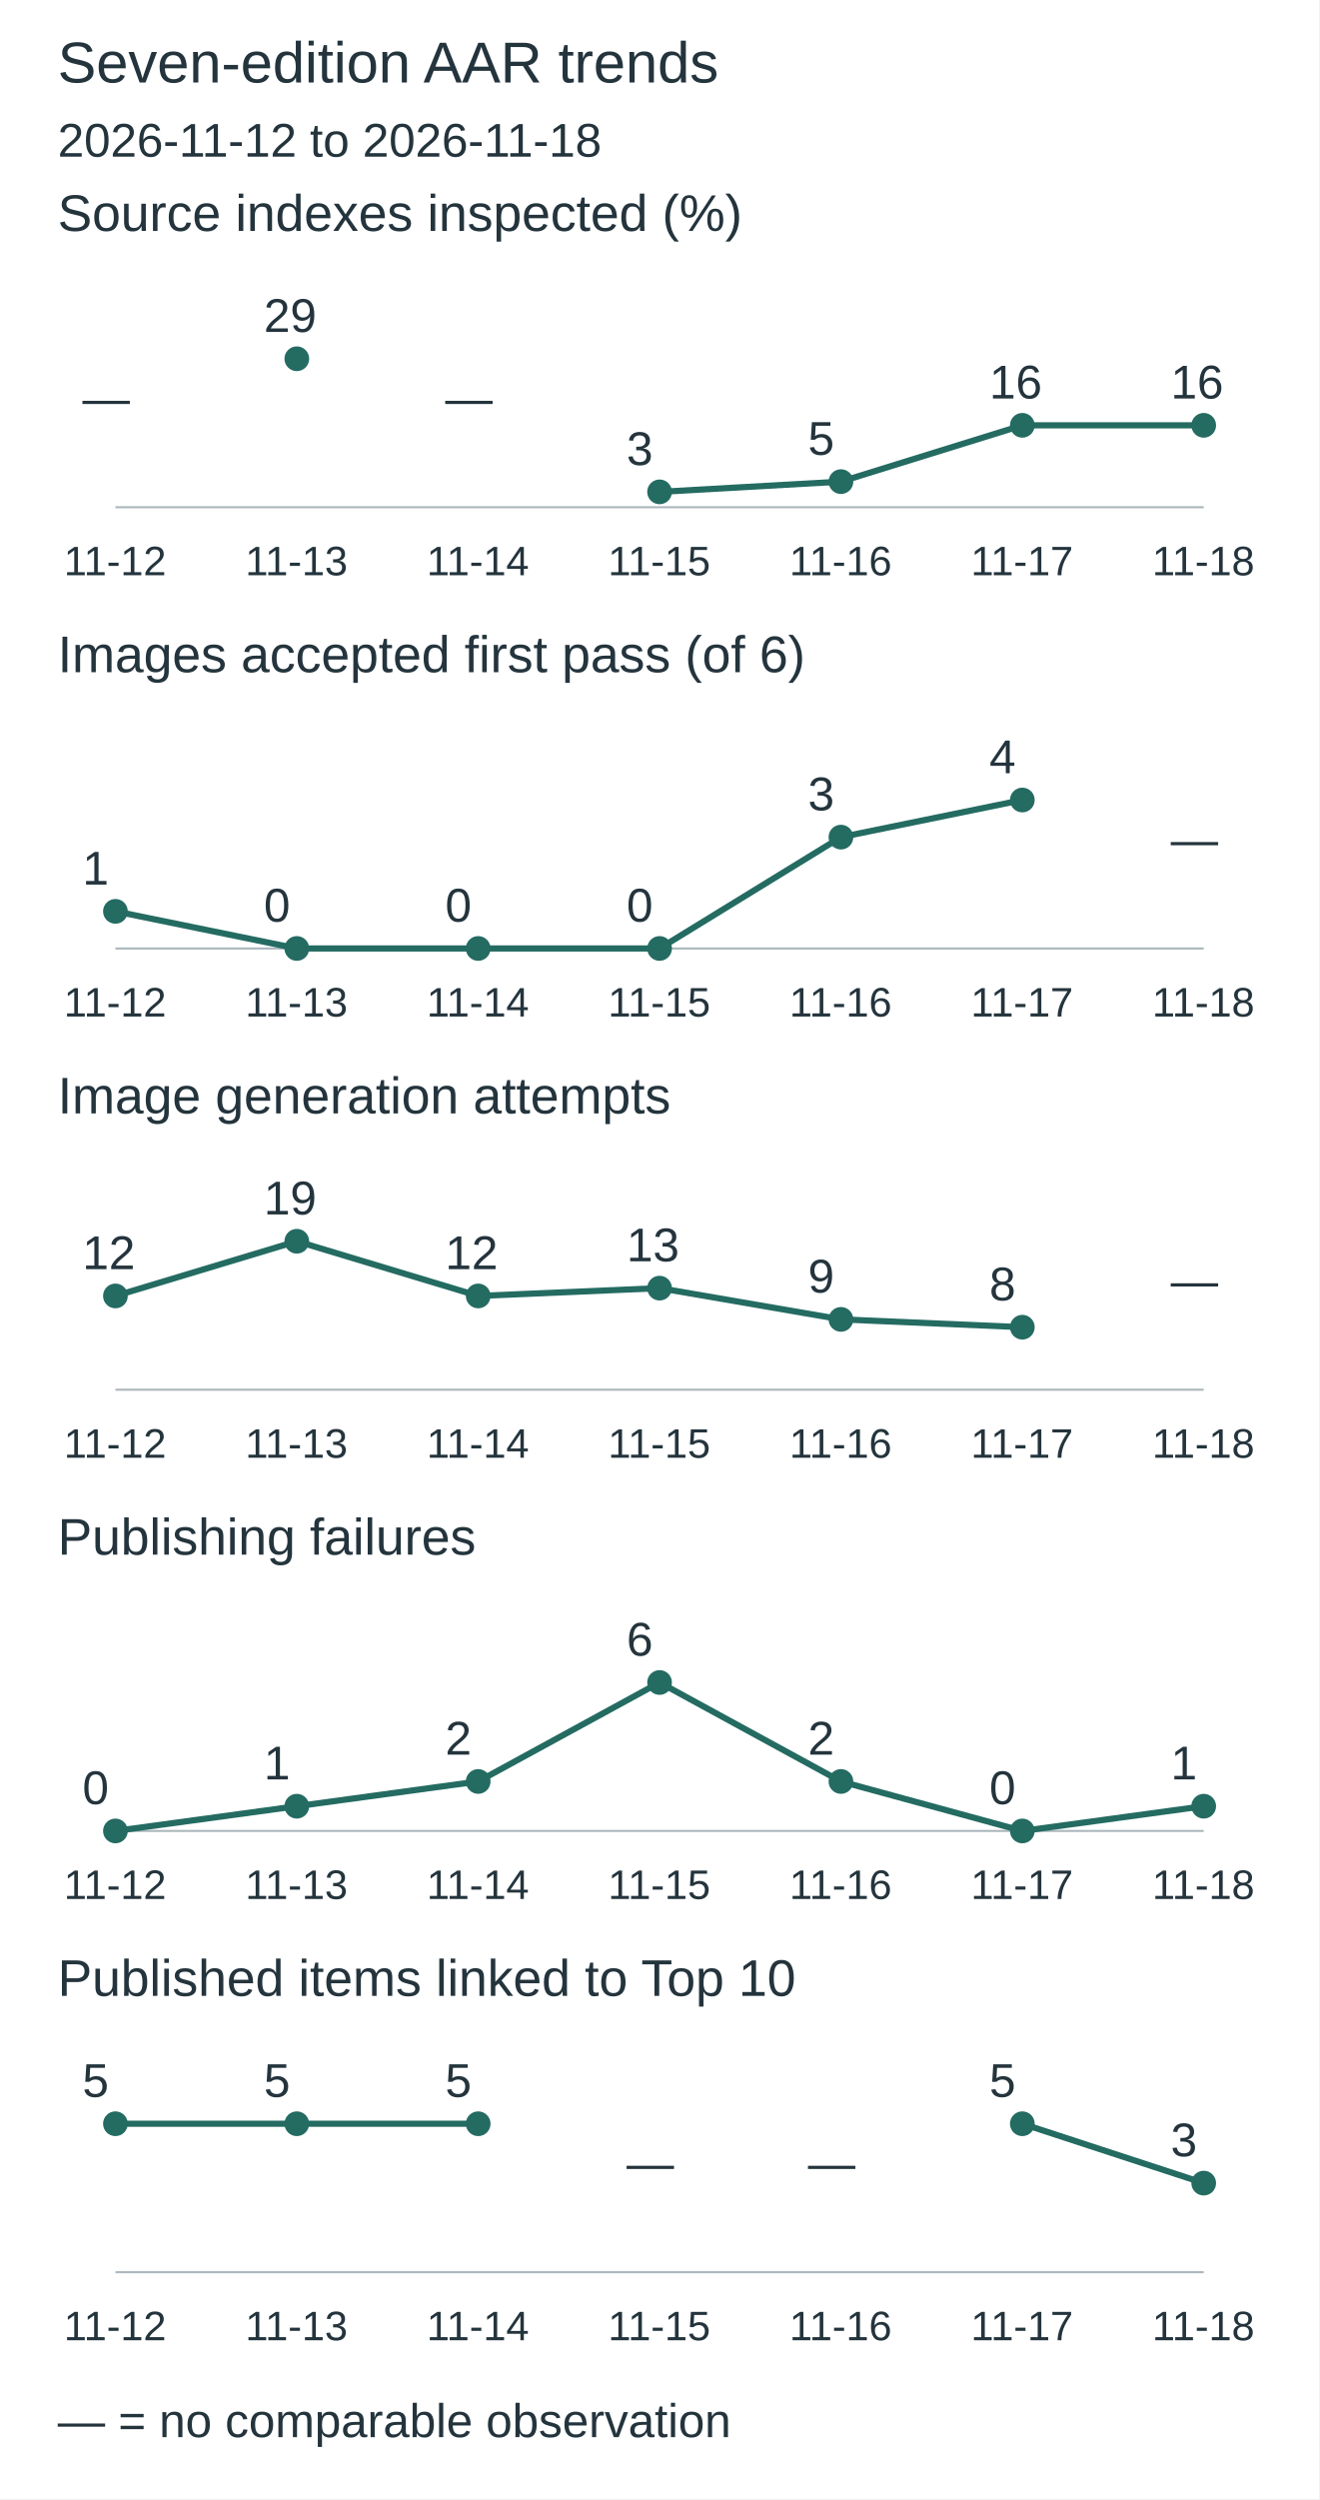
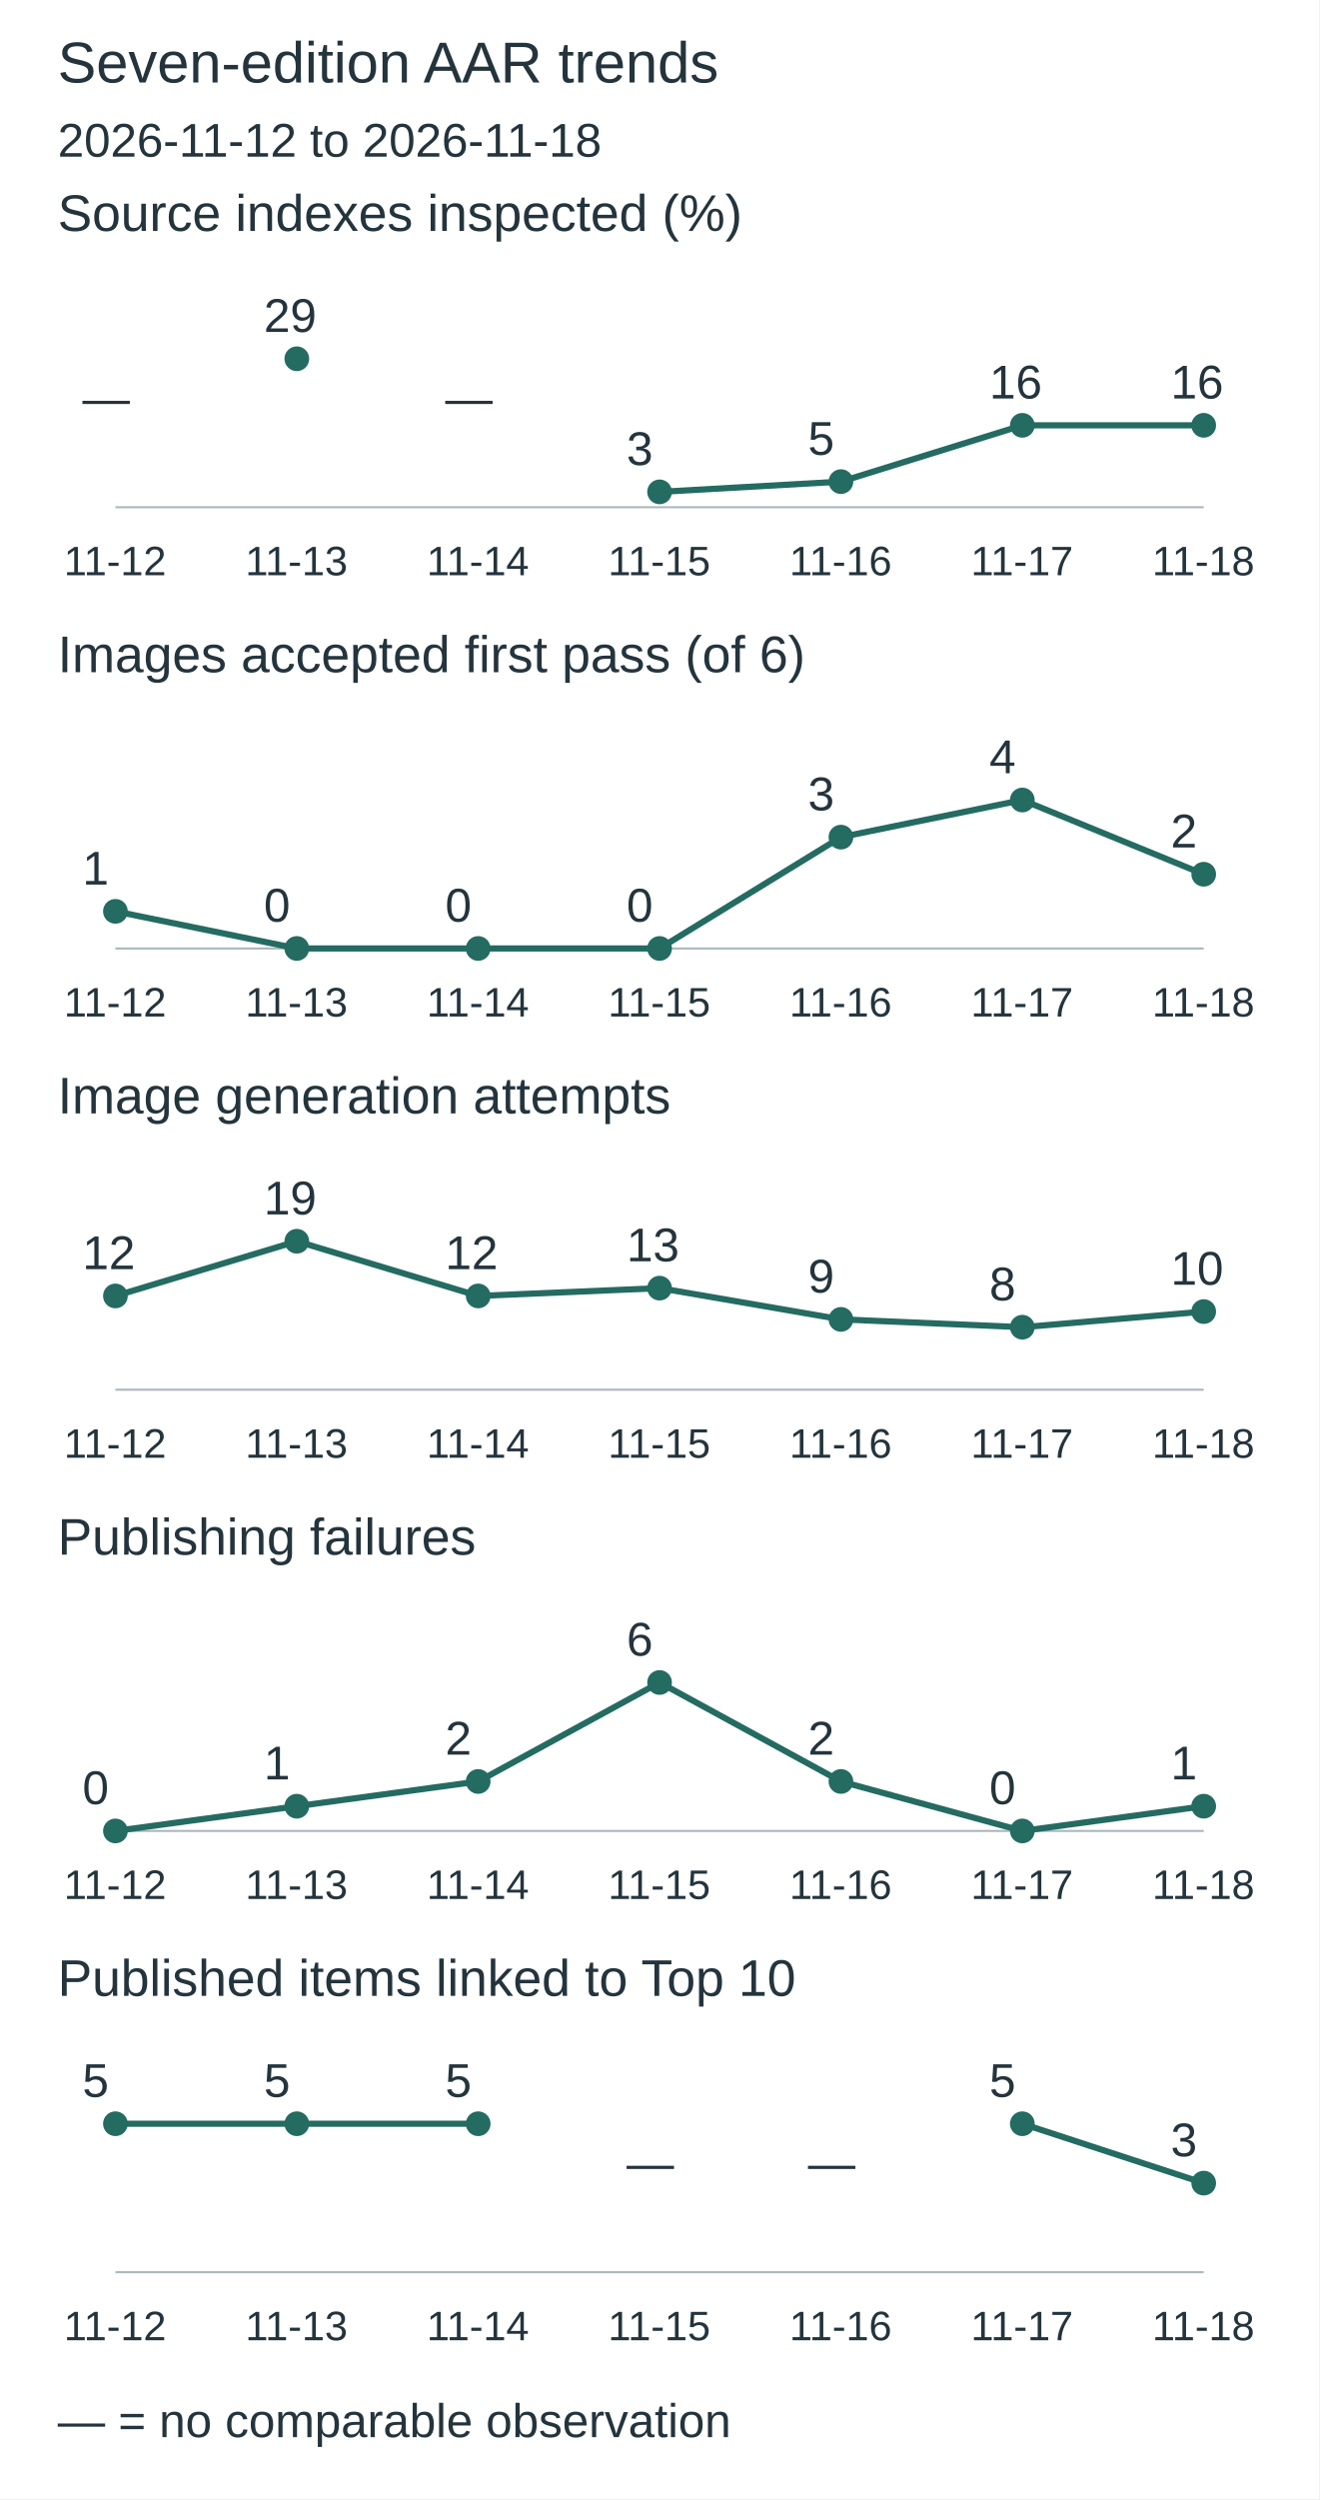
<svg xmlns="http://www.w3.org/2000/svg" width="640" height="1212" viewBox="0 0 640 1212" role="img" aria-label="Seven-edition AAR trends">
  <rect width="640" height="1212" fill="white" />
  <g font-family="Arial,sans-serif" fill="#24343d">
    <text x="28" y="40" font-size="28">Seven-edition AAR trends</text>
    <text x="28" y="76" font-size="23">2026-11-12 to 2026-11-18</text>
    <text x="28" y="112" font-size="25">Source indexes inspected (%)</text>
    <line x1="56" x2="584" y1="246" y2="246" stroke="#aab6bc" />
    <text x="40" y="201" font-size="23">—</text>
    <text x="31" y="279" font-size="20">11-12</text>
    <circle cx="144" cy="174" r="6" fill="#246b62" />
    <text x="128" y="161" font-size="23">29</text>
    <text x="119" y="279" font-size="20">11-13</text>
    <text x="216" y="201" font-size="23">—</text>
    <text x="207" y="279" font-size="20">11-14</text>
    <circle cx="320" cy="238.552" r="6" fill="#246b62" />
    <text x="304" y="225.552" font-size="23">3</text>
    <text x="295" y="279" font-size="20">11-15</text>
    <line x1="320" y1="238.552" x2="408" y2="233.586" stroke="#246b62" stroke-width="3" />
    <circle cx="408" cy="233.586" r="6" fill="#246b62" />
    <text x="392" y="220.586" font-size="23">5</text>
    <text x="383" y="279" font-size="20">11-16</text>
    <line x1="408" y1="233.586" x2="496" y2="206.276" stroke="#246b62" stroke-width="3" />
    <circle cx="496" cy="206.276" r="6" fill="#246b62" />
    <text x="480" y="193.276" font-size="23">16</text>
    <text x="471" y="279" font-size="20">11-17</text>
    <line x1="496" y1="206.276" x2="584" y2="206.276" stroke="#246b62" stroke-width="3" />
    <circle cx="584" cy="206.276" r="6" fill="#246b62" />
    <text x="568" y="193.276" font-size="23">16</text>
    <text x="559" y="279" font-size="20">11-18</text>
    <text x="28" y="326" font-size="25">Images accepted first pass (of 6)</text>
    <line x1="56" x2="584" y1="460" y2="460" stroke="#aab6bc" />
    <circle cx="56" cy="442" r="6" fill="#246b62" />
    <text x="40" y="429" font-size="23">1</text>
    <text x="31" y="493" font-size="20">11-12</text>
    <line x1="56" y1="442" x2="144" y2="460" stroke="#246b62" stroke-width="3" />
    <circle cx="144" cy="460" r="6" fill="#246b62" />
    <text x="128" y="447" font-size="23">0</text>
    <text x="119" y="493" font-size="20">11-13</text>
    <line x1="144" y1="460" x2="232" y2="460" stroke="#246b62" stroke-width="3" />
    <circle cx="232" cy="460" r="6" fill="#246b62" />
    <text x="216" y="447" font-size="23">0</text>
    <text x="207" y="493" font-size="20">11-14</text>
    <line x1="232" y1="460" x2="320" y2="460" stroke="#246b62" stroke-width="3" />
    <circle cx="320" cy="460" r="6" fill="#246b62" />
    <text x="304" y="447" font-size="23">0</text>
    <text x="295" y="493" font-size="20">11-15</text>
    <line x1="320" y1="460" x2="408" y2="406" stroke="#246b62" stroke-width="3" />
    <circle cx="408" cy="406" r="6" fill="#246b62" />
    <text x="392" y="393" font-size="23">3</text>
    <text x="383" y="493" font-size="20">11-16</text>
    <line x1="408" y1="406" x2="496" y2="388" stroke="#246b62" stroke-width="3" />
    <circle cx="496" cy="388" r="6" fill="#246b62" />
    <text x="480" y="375" font-size="23">4</text>
    <text x="471" y="493" font-size="20">11-17</text>
-     <text x="568" y="415" font-size="23">—</text>
+     <line x1="496" y1="388" x2="584" y2="424" stroke="#246b62" stroke-width="3" />
+     <circle cx="584" cy="424" r="6" fill="#246b62" />
+     <text x="568" y="411" font-size="23">2</text>
    <text x="559" y="493" font-size="20">11-18</text>
    <text x="28" y="540" font-size="25">Image generation attempts</text>
    <line x1="56" x2="584" y1="674" y2="674" stroke="#aab6bc" />
    <circle cx="56" cy="628.526" r="6" fill="#246b62" />
    <text x="40" y="615.526" font-size="23">12</text>
    <text x="31" y="707" font-size="20">11-12</text>
    <line x1="56" y1="628.526" x2="144" y2="602" stroke="#246b62" stroke-width="3" />
    <circle cx="144" cy="602" r="6" fill="#246b62" />
    <text x="128" y="589" font-size="23">19</text>
    <text x="119" y="707" font-size="20">11-13</text>
    <line x1="144" y1="602" x2="232" y2="628.526" stroke="#246b62" stroke-width="3" />
    <circle cx="232" cy="628.526" r="6" fill="#246b62" />
    <text x="216" y="615.526" font-size="23">12</text>
    <text x="207" y="707" font-size="20">11-14</text>
    <line x1="232" y1="628.526" x2="320" y2="624.737" stroke="#246b62" stroke-width="3" />
    <circle cx="320" cy="624.737" r="6" fill="#246b62" />
    <text x="304" y="611.737" font-size="23">13</text>
    <text x="295" y="707" font-size="20">11-15</text>
    <line x1="320" y1="624.737" x2="408" y2="639.895" stroke="#246b62" stroke-width="3" />
    <circle cx="408" cy="639.895" r="6" fill="#246b62" />
    <text x="392" y="626.895" font-size="23">9</text>
    <text x="383" y="707" font-size="20">11-16</text>
    <line x1="408" y1="639.895" x2="496" y2="643.684" stroke="#246b62" stroke-width="3" />
    <circle cx="496" cy="643.684" r="6" fill="#246b62" />
    <text x="480" y="630.684" font-size="23">8</text>
    <text x="471" y="707" font-size="20">11-17</text>
-     <text x="568" y="629" font-size="23">—</text>
+     <line x1="496" y1="643.684" x2="584" y2="636.105" stroke="#246b62" stroke-width="3" />
+     <circle cx="584" cy="636.105" r="6" fill="#246b62" />
+     <text x="568" y="623.105" font-size="23">10</text>
    <text x="559" y="707" font-size="20">11-18</text>
    <text x="28" y="754" font-size="25">Publishing failures</text>
    <line x1="56" x2="584" y1="888" y2="888" stroke="#aab6bc" />
    <circle cx="56" cy="888" r="6" fill="#246b62" />
    <text x="40" y="875" font-size="23">0</text>
    <text x="31" y="921" font-size="20">11-12</text>
    <line x1="56" y1="888" x2="144" y2="876" stroke="#246b62" stroke-width="3" />
    <circle cx="144" cy="876" r="6" fill="#246b62" />
    <text x="128" y="863" font-size="23">1</text>
    <text x="119" y="921" font-size="20">11-13</text>
    <line x1="144" y1="876" x2="232" y2="864" stroke="#246b62" stroke-width="3" />
    <circle cx="232" cy="864" r="6" fill="#246b62" />
    <text x="216" y="851" font-size="23">2</text>
    <text x="207" y="921" font-size="20">11-14</text>
    <line x1="232" y1="864" x2="320" y2="816" stroke="#246b62" stroke-width="3" />
    <circle cx="320" cy="816" r="6" fill="#246b62" />
    <text x="304" y="803" font-size="23">6</text>
    <text x="295" y="921" font-size="20">11-15</text>
    <line x1="320" y1="816" x2="408" y2="864" stroke="#246b62" stroke-width="3" />
    <circle cx="408" cy="864" r="6" fill="#246b62" />
    <text x="392" y="851" font-size="23">2</text>
    <text x="383" y="921" font-size="20">11-16</text>
    <line x1="408" y1="864" x2="496" y2="888" stroke="#246b62" stroke-width="3" />
    <circle cx="496" cy="888" r="6" fill="#246b62" />
    <text x="480" y="875" font-size="23">0</text>
    <text x="471" y="921" font-size="20">11-17</text>
    <line x1="496" y1="888" x2="584" y2="876" stroke="#246b62" stroke-width="3" />
    <circle cx="584" cy="876" r="6" fill="#246b62" />
    <text x="568" y="863" font-size="23">1</text>
    <text x="559" y="921" font-size="20">11-18</text>
    <text x="28" y="968" font-size="25">Published items linked to Top 10</text>
    <line x1="56" x2="584" y1="1102" y2="1102" stroke="#aab6bc" />
    <circle cx="56" cy="1030" r="6" fill="#246b62" />
    <text x="40" y="1017" font-size="23">5</text>
    <text x="31" y="1135" font-size="20">11-12</text>
    <line x1="56" y1="1030" x2="144" y2="1030" stroke="#246b62" stroke-width="3" />
    <circle cx="144" cy="1030" r="6" fill="#246b62" />
    <text x="128" y="1017" font-size="23">5</text>
    <text x="119" y="1135" font-size="20">11-13</text>
    <line x1="144" y1="1030" x2="232" y2="1030" stroke="#246b62" stroke-width="3" />
    <circle cx="232" cy="1030" r="6" fill="#246b62" />
    <text x="216" y="1017" font-size="23">5</text>
    <text x="207" y="1135" font-size="20">11-14</text>
    <text x="304" y="1057" font-size="23">—</text>
    <text x="295" y="1135" font-size="20">11-15</text>
    <text x="392" y="1057" font-size="23">—</text>
    <text x="383" y="1135" font-size="20">11-16</text>
    <circle cx="496" cy="1030" r="6" fill="#246b62" />
    <text x="480" y="1017" font-size="23">5</text>
    <text x="471" y="1135" font-size="20">11-17</text>
    <line x1="496" y1="1030" x2="584" y2="1058.8" stroke="#246b62" stroke-width="3" />
    <circle cx="584" cy="1058.8" r="6" fill="#246b62" />
    <text x="568" y="1045.8" font-size="23">3</text>
    <text x="559" y="1135" font-size="20">11-18</text>
    <text x="28" y="1182" font-size="23">— = no comparable observation</text>
  </g>
</svg>
